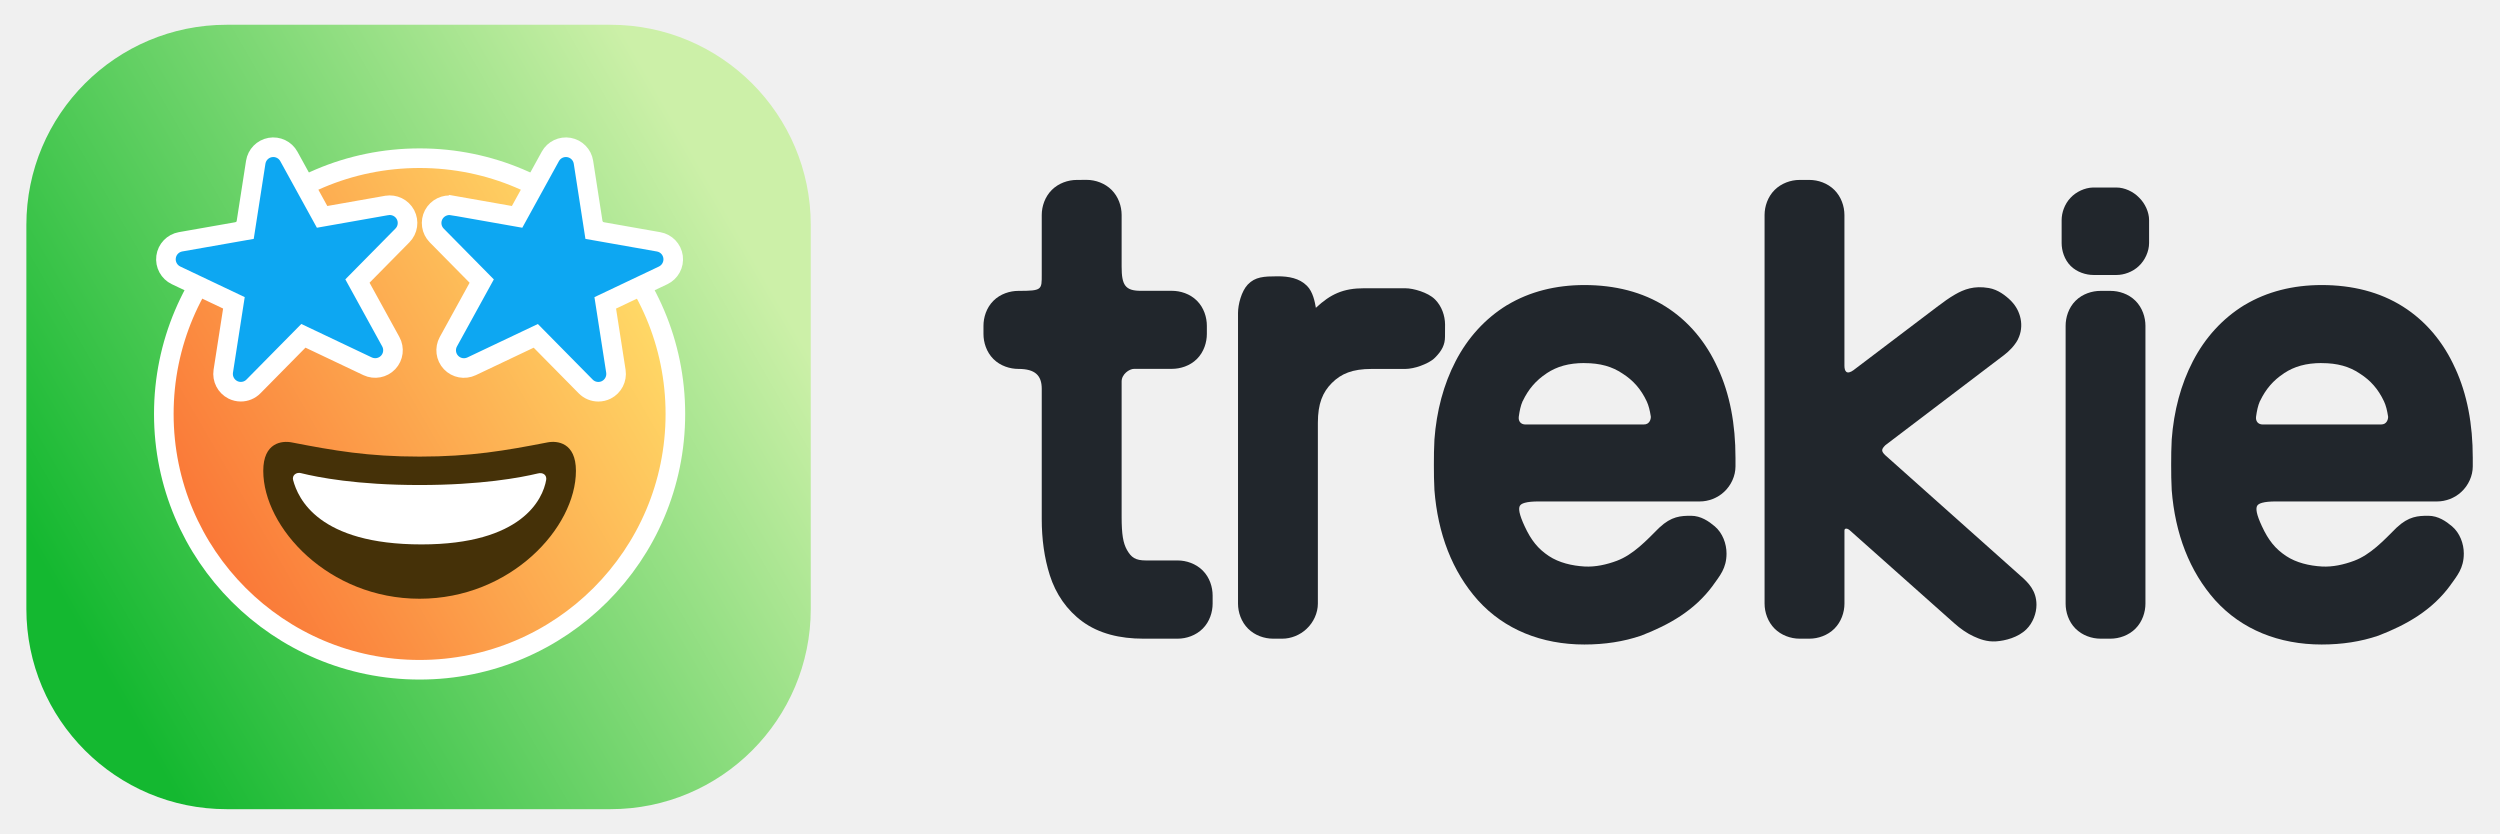
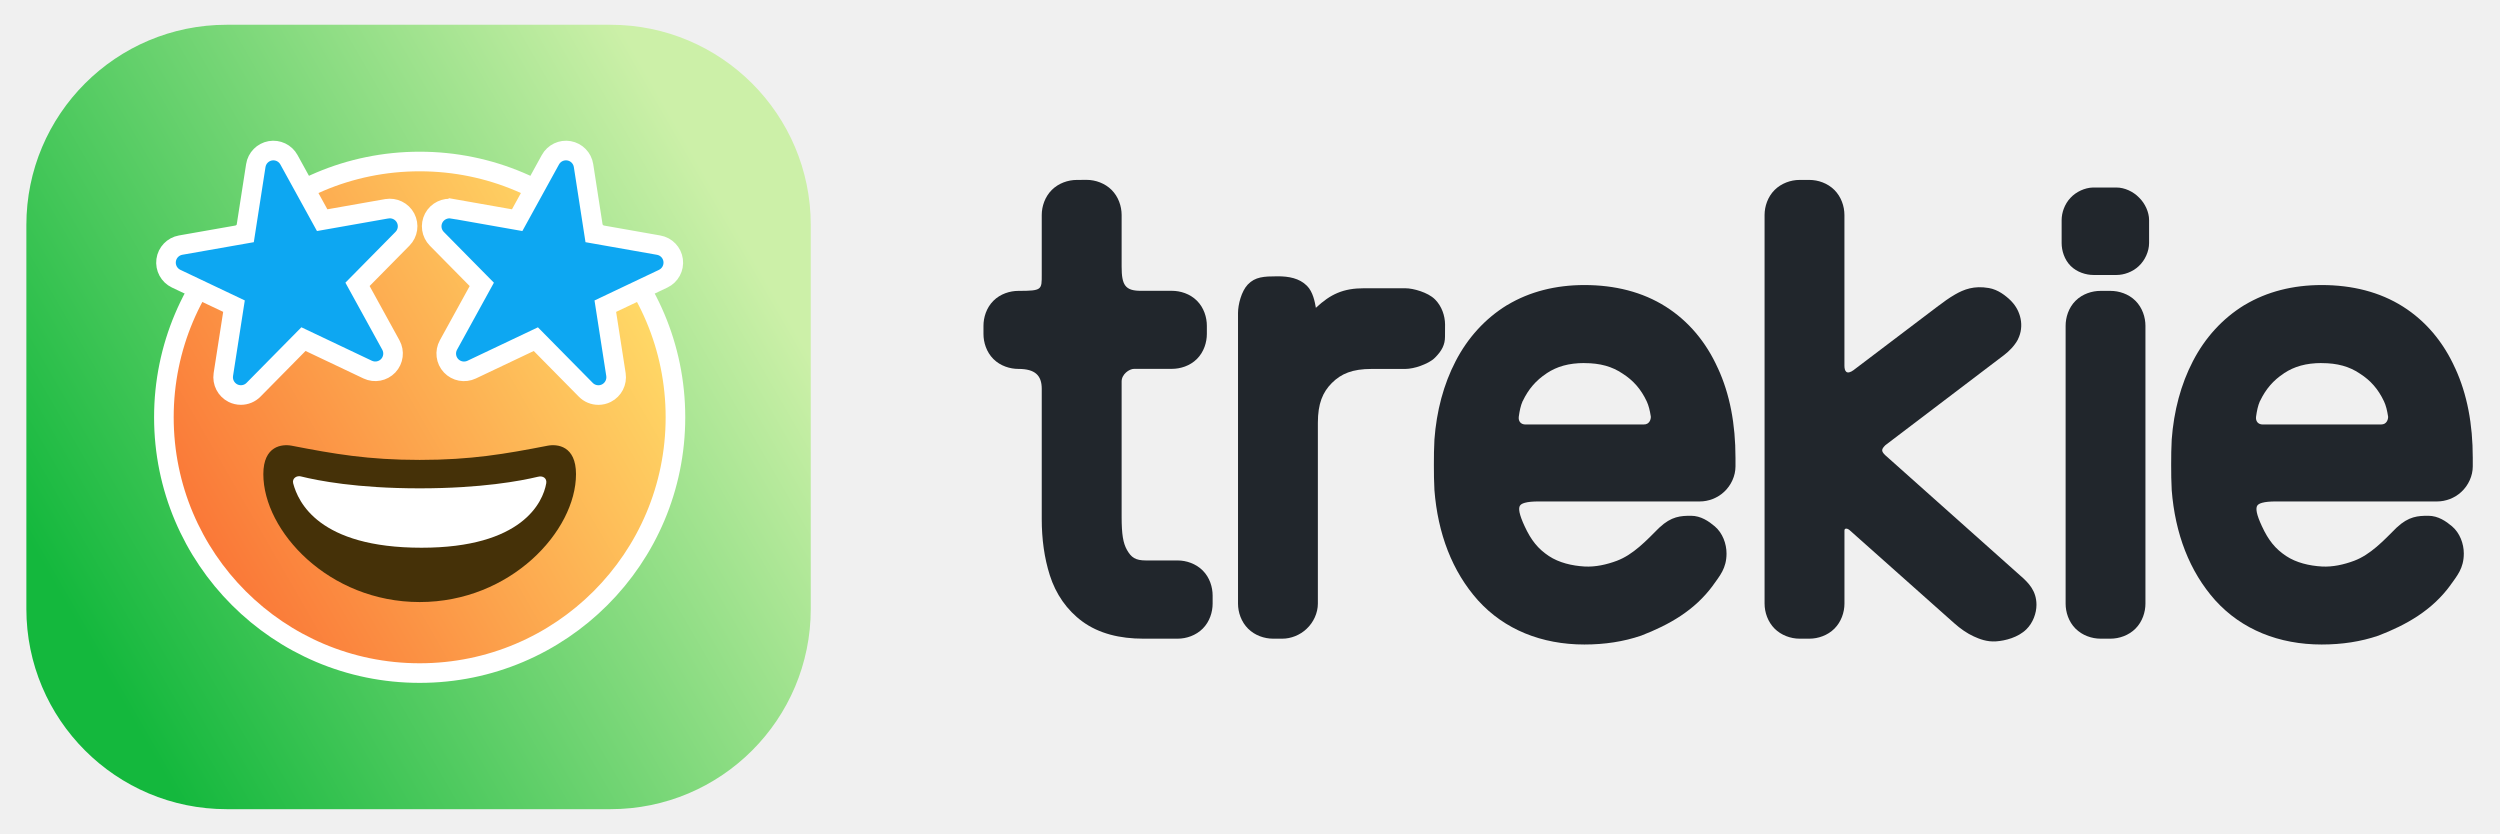
<svg xmlns="http://www.w3.org/2000/svg" xmlns:xlink="http://www.w3.org/1999/xlink" width="300" height="100" viewBox="0 0 79.375 26.458" version="1.1" id="svg5">
  <defs id="defs2">
    <rect x="223.755" y="162.305" width="120.361" height="58.945" id="rect24570" />
    <linearGradient id="linearGradient3351">
-       <stop style="stop-color:#14b830;stop-opacity:1" offset="0" id="stop3347" />
+       <stop style="stop-color:#14b83d;stop-opacity:1" offset="0" id="stop3347" />
      <stop style="stop-color:#ccf0a8;stop-opacity:1" offset="1" id="stop9214" />
    </linearGradient>
-     <linearGradient xlink:href="#linearGradient3351" id="linearGradient3353" x1="9.007" y1="18.864" x2="23.602" y2="10.438" gradientUnits="userSpaceOnUse" gradientTransform="matrix(1.450226,0,0,1.450226,-9.485206,-5.564269)" />
    <linearGradient xlink:href="#linearGradient15455" id="linearGradient15457" x1="11.212" y1="14.407" x2="19.085" y2="9.862" gradientUnits="userSpaceOnUse" gradientTransform="matrix(1.570055,0,0,1.570055,-11.09607,27.64107)" />
    <linearGradient id="linearGradient15455">
      <stop style="stop-color:#fa7938;stop-opacity:1" offset="0" id="stop15451" />
      <stop style="stop-color:#ffd866;stop-opacity:1" offset="1" id="stop15453" />
    </linearGradient>
+     <linearGradient xlink:href="#linearGradient3351" id="linearGradient3095" gradientUnits="userSpaceOnUse" gradientTransform="matrix(1.450226,0,0,1.450226,-9.485206,-5.564269)" x1="9.007" y1="18.864" x2="23.602" y2="10.438" />
+     <linearGradient xlink:href="#linearGradient3351" id="linearGradient3378" gradientUnits="userSpaceOnUse" gradientTransform="matrix(1.450226,0,0,1.450226,-9.485206,27.40219)" x1="9.007" y1="18.864" x2="23.602" y2="10.438" />
  </defs>
  <g id="layer1">
-     <rect style="fill:url(#linearGradient3353);fill-opacity:1;stroke:none;stroke-width:0.383;stroke-opacity:1" id="rect16911" width="24.905" height="24.905" x="0.837" y="0.786" rx="6.36" ry="6.36" />
-     <g id="g39580" transform="matrix(1.033503,0,0,1.033503,-0.2673342,-36.14957)">
-       <g id="g15323" transform="matrix(1.050931,0,0,1.050931,-0.6696716,-2.291284)">
-         <path fill="#ffcc4d" d="m 20.626,47.564 c 0,4.13 -3.348,7.477 -7.477,7.477 -4.13,0 -7.477,-3.348 -7.477,-7.477 0,-4.13 3.348,-7.477 7.477,-7.477 4.13,0 7.477,3.348 7.477,7.477" id="path29" style="fill:url(#linearGradient15457);fill-opacity:1;stroke:#ffffff;stroke-width:0.573;stroke-miterlimit:4;stroke-dasharray:none;stroke-opacity:1" />
-         <path fill="#664500" d="m 13.149,48.81 c -1.505,0 -2.504,-0.175 -3.739,-0.415 -0.282,-0.054 -0.831,0 -0.831,0.831 0,1.662 1.909,3.739 4.57,3.739 2.66,0 4.57,-2.077 4.57,-3.739 0,-0.831 -0.549,-0.886 -0.831,-0.831 -1.235,0.24 -2.234,0.415 -3.739,0.415 z" id="path31" style="fill:#453108;fill-opacity:1;stroke:none;stroke-width:0;stroke-miterlimit:4;stroke-dasharray:none" />
-         <path fill="#ffffff" d="m 9.688,49.295 c 0.478,0.118 1.613,0.346 3.461,0.346 1.8,0 2.95,-0.217 3.45,-0.337 0.162,-0.044 0.274,0.05 0.25,0.189 -0.096,0.557 -0.703,1.884 -3.645,1.884 -3.012,0 -3.608,-1.341 -3.752,-1.88 -0.039,-0.146 0.099,-0.24 0.235,-0.203 z" id="path33" style="stroke-width:0.415" />
-         <path fill="#e95f28" d="M 12.186,41.469 10.299,41.802 9.327,40.035 C 9.22,39.84 9,39.736 8.782,39.774 8.563,39.813 8.393,39.987 8.359,40.206 L 8.049,42.199 6.162,42.531 c -0.222,0.039 -0.394,0.218 -0.424,0.442 -0.03,0.224 0.088,0.442 0.292,0.539 l 1.691,0.803 -0.311,1.999 c -0.034,0.223 0.079,0.442 0.28,0.544 0.074,0.037 0.154,0.055 0.233,0.055 0.136,0 0.27,-0.053 0.37,-0.155 l 1.459,-1.479 1.877,0.891 c 0.204,0.096 0.446,0.051 0.601,-0.113 0.155,-0.164 0.185,-0.409 0.077,-0.606 l -0.975,-1.773 1.315,-1.333 c 0.159,-0.161 0.195,-0.406 0.09,-0.606 -0.106,-0.2 -0.329,-0.309 -0.55,-0.27 z m 1.926,0 1.887,0.333 0.972,-1.767 c 0.107,-0.195 0.327,-0.299 0.545,-0.261 0.219,0.039 0.389,0.212 0.423,0.432 l 0.309,1.993 1.887,0.333 c 0.223,0.039 0.394,0.218 0.424,0.442 0.03,0.224 -0.088,0.442 -0.292,0.539 l -1.691,0.803 0.311,1.999 c 0.034,0.223 -0.079,0.442 -0.28,0.544 -0.074,0.037 -0.154,0.055 -0.233,0.055 -0.136,0 -0.27,-0.053 -0.37,-0.155 l -1.459,-1.479 -1.877,0.891 c -0.204,0.096 -0.446,0.051 -0.601,-0.113 -0.155,-0.164 -0.185,-0.409 -0.077,-0.606 l 0.975,-1.773 -1.315,-1.333 c -0.159,-0.161 -0.195,-0.406 -0.09,-0.606 0.106,-0.2 0.33,-0.309 0.551,-0.27 z" id="path35" style="fill:#0da7f2;fill-opacity:1;stroke:#ffffff;stroke-width:0.573;stroke-miterlimit:4;stroke-dasharray:none;stroke-opacity:1" />
+     <g id="g3628">
+       <rect style="fill:url(#linearGradient3378);fill-opacity:1;stroke:none;stroke-width:0.383;stroke-opacity:1" id="rect3372" width="24.905" height="24.905" x="0.837" y="33.753" rx="6.36" ry="6.36" />
+       <g id="g3376" transform="matrix(1.033503,0,0,1.033503,-38.91992,-4.526484)">
+         <path d="m 44.405,46.426 3.824,-0.002 1.296,-3.811 c 0.143,-0.42 0.539,-0.702 0.981,-0.702 0.443,7e-6 0.838,0.282 0.981,0.701 l 1.301,3.809 3.824,-0.002 c 0.451,-6.88e-4 0.851,0.291 0.987,0.72 0.137,0.43 -0.019,0.898 -0.387,1.161 l -3.044,2.165 1.306,3.821 c 0.145,0.426 -6.58e-4,0.896 -0.36,1.166 -0.133,0.099 -0.284,0.162 -0.44,0.19 -0.267,0.047 -0.549,-0.011 -0.781,-0.175 l -3.382,-2.4 -3.379,2.404 c -0.367,0.26 -0.859,0.256 -1.22,-0.013 -0.361,-0.269 -0.506,-0.739 -0.362,-1.165 l 1.301,-3.823 -3.048,-2.162 c -0.368,-0.261 -0.524,-0.73 -0.388,-1.16 0.139,-0.43 0.541,-0.721 0.989,-0.722 z" style="fill:#0da7f2;fill-opacity:1;stroke:#ffffff;stroke-width:1.221;stroke-miterlimit:4;stroke-dasharray:none;stroke-opacity:1" id="path3374" />
      </g>
    </g>
+     <rect style="fill:url(#linearGradient3095);fill-opacity:1;stroke:none;stroke-width:0.383;stroke-opacity:1" id="rect16911" width="24.905" height="24.905" x="0.837" y="0.786" rx="6.36" ry="6.36" />
    <g aria-label="trekie" id="text10316" style="font-size:10.583px;line-height:1.25;stroke-width:0.265" transform="matrix(0.9804276,0,0,0.9804276,1.150646,-25.30423)">
      <g aria-label="trekie" id="text20552" style="font-family:Rubik;-inkscape-font-specification:Rubik;stroke-width:0.07" />
      <text xml:space="preserve" transform="scale(0.2645833)" id="text24568" style="font-size:40px;line-height:1.25;font-family:Rubik;-inkscape-font-specification:Rubik;white-space:pre;shape-inside:url(#rect24570)" />
      <path id="path1472" style="font-weight:300;-inkscape-font-specification:'Rubik Light';fill:#21262c;fill-opacity:1;stroke-width:0.073" d="m 50.135,35.04 c -0.923,0 -1.771,0.211 -2.497,0.647 0.004,-0.002 -1.44e-4,-10e-4 -0.01,0.004 a 0.133,0.133 0 0 0 -0.006,0.004 c -0.703,0.434 -1.263,1.051 -1.656,1.809 -0.39,0.751 -0.619,1.609 -0.688,2.548 a 0.133,0.133 0 0 0 0,0.01 c -2e-6,0.001 -2e-6,0.002 0,0.004 -0.014,0.221 -0.017,0.532 -0.017,0.795 0,0.263 0.003,0.575 0.017,0.796 -1.3e-5,0.003 -10e-6,0.003 0,0.006 7.5e-5,0.001 -6.7e-5,0.003 0,0.004 a 0.133,0.133 0 0 0 0,0.006 c 0.11,1.418 0.575,2.639 1.409,3.575 a 0.133,0.133 0 0 0 0.004,0.004 c 0.855,0.945 2.064,1.429 3.444,1.429 0.66,0 1.271,-0.094 1.834,-0.286 a 0.133,0.133 0 0 0 0.006,-0.002 c 0.903,-0.349 1.731,-0.813 2.331,-1.635 a 0.133,0.133 0 0 0 0,-5.04e-4 0.133,0.133 0 0 0 0,-5.04e-4 0.133,0.133 0 0 0 0,-5.04e-4 0.133,0.133 0 0 0 0,-5.04e-4 c 0.211,-0.298 0.432,-0.541 0.432,-1.022 0,-0.319 -0.129,-0.666 -0.381,-0.88 -0.194,-0.164 -0.45,-0.342 -0.769,-0.342 -0.33,0 -0.634,0.016 -1.02,0.379 a 0.133,0.133 0 0 0 -0.004,0.002 c -0.432,0.433 -0.847,0.876 -1.376,1.076 -0.337,0.126 -0.698,0.205 -1.044,0.186 -0.409,-0.023 -0.833,-0.123 -1.16,-0.34 -0.347,-0.231 -0.571,-0.502 -0.786,-0.968 -0.086,-0.185 -0.14,-0.334 -0.163,-0.445 -0.022,-0.11 -0.011,-0.173 0.01,-0.211 0.022,-0.038 0.064,-0.073 0.164,-0.1 0.1,-0.028 0.25,-0.043 0.448,-0.043 h 5.22 c 0.267,0 0.565,-0.105 0.783,-0.311 0.229,-0.211 0.368,-0.522 0.368,-0.82 V 40.633 c 0,-1.083 -0.18,-2.058 -0.57,-2.901 l -0.002,-0.002 c -0.377,-0.84 -0.95,-1.525 -1.689,-1.992 -0.748,-0.473 -1.642,-0.698 -2.63,-0.698 z m 0,2.528 c 0.517,0 0.9,0.114 1.227,0.333 a 0.133,0.133 0 0 0 0.002,0.002 c 0.011,0.007 0.011,0.008 0.006,0.004 a 0.133,0.133 0 0 0 0.004,0.002 c 0.345,0.22 0.591,0.5 0.778,0.894 0.065,0.137 0.104,0.303 0.132,0.483 a 0.133,0.133 0 0 0 0.002,0.015 c 0.003,0.01 -8.41e-4,0.095 -0.038,0.153 -0.038,0.059 -0.088,0.102 -0.199,0.102 h -3.819 c -0.162,0 -0.237,-0.113 -0.22,-0.251 0.026,-0.188 0.061,-0.361 0.124,-0.503 a 0.133,0.133 0 0 0 0.004,-0.004 c 0.189,-0.395 0.435,-0.674 0.767,-0.893 a 0.133,0.133 0 0 0 0.012,-0.01 c 0.326,-0.215 0.707,-0.329 1.22,-0.329 z" />
      <path style="font-weight:300;-inkscape-font-specification:'Rubik Light';fill:#21262c;fill-opacity:1;stroke-width:0.073" d="m 66.85,35.229 c -0.27,0 -0.583,0.094 -0.81,0.321 -0.227,0.227 -0.321,0.54 -0.321,0.81 v 8.997 c 0,0.27 0.094,0.583 0.321,0.81 0.219,0.219 0.527,0.325 0.81,0.325 h 0.321 c 0.283,0 0.591,-0.106 0.81,-0.325 0.226,-0.226 0.323,-0.539 0.323,-0.81 v -8.997 c 0,-0.27 -0.096,-0.583 -0.323,-0.81 -0.227,-0.227 -0.54,-0.321 -0.81,-0.321 z" id="path1470" />
      <path style="font-weight:300;-inkscape-font-specification:'Rubik Light';fill:#21262c;fill-opacity:1;stroke-width:0.073" d="m 40.192,34.757 c -0.435,0.002 -0.717,0.014 -0.959,0.268 -0.204,0.216 -0.315,0.645 -0.315,0.923 v 9.409 c 0,0.283 0.106,0.591 0.325,0.81 0.219,0.219 0.527,0.325 0.81,0.325 h 0.3 c 0.278,0 0.569,-0.113 0.784,-0.317 0.228,-0.21 0.367,-0.52 0.367,-0.817 v -5.858 c 0,-0.619 0.155,-0.99 0.454,-1.289 0.301,-0.301 0.666,-0.454 1.285,-0.454 h 1.089 c 0.143,0 0.337,-0.04 0.495,-0.099 0.169,-0.063 0.349,-0.144 0.471,-0.267 0.226,-0.226 0.323,-0.423 0.323,-0.679 0,-0.106 0.003,-0.296 0.002,-0.396 -0.003,-0.283 -0.106,-0.591 -0.325,-0.81 -0.123,-0.123 -0.296,-0.206 -0.471,-0.267 -0.176,-0.06 -0.353,-0.095 -0.495,-0.095 h -1.333 c -0.668,0 -1.084,0.187 -1.56,0.634 -10e-4,-0.006 -10e-4,-0.007 -0.002,-0.014 -0.03,-0.173 -0.091,-0.505 -0.286,-0.699 -0.244,-0.244 -0.584,-0.31 -0.961,-0.308 z" id="path1464" />
      <path style="font-weight:300;-inkscape-font-specification:'Rubik Light';fill:#21262c;fill-opacity:1;stroke-width:0.073" d="m 66.598,31.882 c -0.257,0.008 -0.54,0.136 -0.723,0.336 -0.19,0.201 -0.285,0.481 -0.285,0.719 v 0.744 c 3e-6,0.246 0.09,0.538 0.292,0.74 0.202,0.202 0.495,0.293 0.741,0.293 h 0.744 c 0.239,2e-6 0.517,-0.095 0.719,-0.285 0.206,-0.189 0.336,-0.484 0.336,-0.748 v -0.744 c 0,-0.257 -0.129,-0.54 -0.325,-0.73 -0.19,-0.197 -0.473,-0.325 -0.73,-0.325 h -0.744 c -0.008,0 -0.016,-2.52e-4 -0.025,0 z" id="path1462" />
      <path style="font-weight:300;-inkscape-font-specification:'Rubik Light';fill:#21262c;fill-opacity:1;stroke-width:0.073" d="m 57.101,31.636 c -0.285,-5.3e-5 -0.593,0.112 -0.806,0.325 -0.219,0.219 -0.325,0.527 -0.325,0.81 v 12.586 c -3e-6,0.283 0.106,0.591 0.325,0.81 0.213,0.213 0.521,0.325 0.806,0.325 h 0.321 c 0.283,0 0.591,-0.106 0.81,-0.325 0.219,-0.219 0.325,-0.527 0.325,-0.81 v -2.37 c 0,-0.079 0.096,-0.084 0.195,0.016 l 3.357,2.986 c 0.204,0.182 0.426,0.336 0.638,0.431 0.184,0.083 0.42,0.18 0.723,0.159 0.296,-0.021 0.712,-0.127 0.98,-0.392 0.21,-0.208 0.325,-0.516 0.325,-0.792 8e-6,-0.459 -0.265,-0.71 -0.476,-0.905 -0.004,-0.003 -0.008,-0.005 -0.012,-0.008 l -0.002,-0.002 -4.413,-3.935 c -0.13,-0.13 -0.121,-0.187 0.01,-0.319 l 3.848,-2.922 c 0.158,-0.12 0.334,-0.296 0.444,-0.501 v -5.15e-4 -5.15e-4 -5.15e-4 -5.16e-4 -5.15e-4 -5.15e-4 -5.17e-4 -5.14e-4 c 0.217,-0.431 0.088,-0.927 -0.211,-1.233 v -5.16e-4 -5.15e-4 -5.15e-4 -5.17e-4 c -0.187,-0.187 -0.434,-0.376 -0.73,-0.427 -0.479,-0.083 -0.803,0.041 -1.098,0.211 -0.199,0.115 -0.384,0.251 -0.522,0.357 v -0.002 l -2.752,2.085 c -5e-6,6.73e-4 -5e-6,0.001 0,0.002 -0.243,0.177 -0.305,0.033 -0.305,-0.139 v -4.88 c 0,-0.283 -0.106,-0.591 -0.325,-0.81 -0.219,-0.219 -0.527,-0.325 -0.81,-0.325 z" id="path1460" />
      <path style="font-weight:300;-inkscape-font-specification:'Rubik Light';fill:#21262c;fill-opacity:1;stroke-width:0.073" d="m 33.697,31.636 c -0.283,0 -0.591,0.106 -0.81,0.325 -0.219,0.219 -0.325,0.527 -0.325,0.81 v 1.928 c 0,0.491 0.017,0.53 -0.756,0.53 -0.27,0 -0.583,0.094 -0.81,0.321 -0.227,0.227 -0.321,0.54 -0.321,0.81 v 0.265 c 0,0.27 0.094,0.583 0.321,0.81 0.227,0.227 0.54,0.321 0.81,0.321 0.54,0 0.756,0.21 0.756,0.644 v 4.218 c 0,0.653 0.084,1.26 0.261,1.819 0.192,0.607 0.553,1.131 1.054,1.498 0.535,0.392 1.215,0.557 1.973,0.557 h 1.115 c 0.283,0 0.591,-0.106 0.81,-0.325 0.227,-0.227 0.321,-0.54 0.321,-0.81 v -0.263 c 3e-6,-0.27 -0.094,-0.583 -0.321,-0.81 -0.219,-0.219 -0.528,-0.325 -0.81,-0.325 h -1.022 c -0.354,0 -0.481,-0.097 -0.623,-0.344 -0.121,-0.219 -0.171,-0.492 -0.171,-1.075 v -4.379 c 0,-0.231 0.245,-0.407 0.405,-0.407 h 1.224 c 0.27,0 0.583,-0.094 0.81,-0.321 0.227,-0.227 0.321,-0.54 0.321,-0.81 v -0.265 c 0,-0.27 -0.094,-0.583 -0.321,-0.81 -0.227,-0.227 -0.54,-0.321 -0.81,-0.321 H 35.772 c -0.509,0 -0.623,-0.186 -0.623,-0.785 v -1.673 c 0,-0.283 -0.106,-0.591 -0.325,-0.81 -0.213,-0.213 -0.521,-0.325 -0.806,-0.325 z" id="path39665" />
      <path id="path1992" style="font-weight:300;-inkscape-font-specification:'Rubik Light';fill:#21262c;fill-opacity:1;stroke-width:0.073" d="m 74.011,35.04 c -0.923,0 -1.771,0.211 -2.497,0.647 0.004,-0.002 -1.43e-4,-10e-4 -0.01,0.004 a 0.133,0.133 0 0 0 -0.006,0.004 c -0.703,0.434 -1.263,1.051 -1.656,1.809 -0.39,0.751 -0.619,1.609 -0.688,2.548 a 0.133,0.133 0 0 0 0,0.01 c -3e-6,0.001 -3e-6,0.002 0,0.004 -0.014,0.221 -0.017,0.532 -0.017,0.795 0,0.263 0.003,0.575 0.017,0.796 -1.4e-5,0.003 -1.2e-5,0.003 0,0.006 7.4e-5,0.001 -6.8e-5,0.003 0,0.004 a 0.133,0.133 0 0 0 0,0.006 c 0.11,1.418 0.575,2.639 1.409,3.575 a 0.133,0.133 0 0 0 0.004,0.004 c 0.855,0.945 2.064,1.429 3.444,1.429 0.66,0 1.271,-0.094 1.834,-0.286 a 0.133,0.133 0 0 0 0.006,-0.002 c 0.903,-0.349 1.731,-0.813 2.331,-1.635 a 0.133,0.133 0 0 0 0,-5.04e-4 0.133,0.133 0 0 0 0,-5.04e-4 0.133,0.133 0 0 0 0,-5.04e-4 0.133,0.133 0 0 0 0,-5.04e-4 c 0.211,-0.298 0.432,-0.541 0.432,-1.022 0,-0.319 -0.129,-0.666 -0.381,-0.88 -0.194,-0.164 -0.45,-0.342 -0.769,-0.342 -0.33,0 -0.634,0.016 -1.02,0.379 a 0.133,0.133 0 0 0 -0.004,0.002 c -0.432,0.433 -0.847,0.876 -1.376,1.076 -0.337,0.126 -0.698,0.205 -1.044,0.186 -0.409,-0.023 -0.833,-0.123 -1.16,-0.34 -0.347,-0.231 -0.571,-0.502 -0.786,-0.968 -0.086,-0.185 -0.141,-0.334 -0.163,-0.445 -0.022,-0.11 -0.011,-0.173 0.01,-0.211 0.022,-0.038 0.064,-0.073 0.164,-0.1 0.1,-0.028 0.25,-0.043 0.448,-0.043 h 5.22 c 0.267,0 0.565,-0.105 0.783,-0.311 0.229,-0.211 0.368,-0.522 0.368,-0.82 V 40.633 c 0,-1.083 -0.18,-2.058 -0.57,-2.901 l -0.002,-0.002 c -0.377,-0.84 -0.95,-1.525 -1.689,-1.992 -0.748,-0.473 -1.642,-0.698 -2.63,-0.698 z m 0,2.528 c 0.517,0 0.9,0.114 1.227,0.333 a 0.133,0.133 0 0 0 0.002,0.002 c 0.011,0.007 0.011,0.008 0.006,0.004 a 0.133,0.133 0 0 0 0.004,0.002 c 0.345,0.22 0.591,0.5 0.778,0.894 0.065,0.137 0.104,0.303 0.132,0.483 a 0.133,0.133 0 0 0 0.002,0.015 c 0.003,0.01 -8.41e-4,0.095 -0.038,0.153 -0.038,0.059 -0.088,0.102 -0.199,0.102 h -3.819 c -0.162,0 -0.237,-0.113 -0.22,-0.251 0.026,-0.188 0.061,-0.361 0.124,-0.503 a 0.133,0.133 0 0 0 0.004,-0.004 c 0.189,-0.395 0.435,-0.674 0.767,-0.893 a 0.133,0.133 0 0 0 0.012,-0.01 c 0.326,-0.215 0.707,-0.329 1.22,-0.329 z" />
    </g>
+     <g id="g15323" transform="matrix(1.08614,0,0,1.08614,-0.9572139,-38.41248)">
+       <path fill="#ffcc4d" d="m 20.626,47.564 c 0,4.13 -3.348,7.477 -7.477,7.477 -4.13,0 -7.477,-3.348 -7.477,-7.477 0,-4.13 3.348,-7.477 7.477,-7.477 4.13,0 7.477,3.348 7.477,7.477" id="path29" style="fill:url(#linearGradient15457);fill-opacity:1;stroke:#ffffff;stroke-width:0.573;stroke-miterlimit:4;stroke-dasharray:none;stroke-opacity:1" />
+       <path fill="#664500" d="m 13.149,48.81 c -1.505,0 -2.504,-0.175 -3.739,-0.415 -0.282,-0.054 -0.831,0 -0.831,0.831 0,1.662 1.909,3.739 4.57,3.739 2.66,0 4.57,-2.077 4.57,-3.739 0,-0.831 -0.549,-0.886 -0.831,-0.831 -1.235,0.24 -2.234,0.415 -3.739,0.415 z" id="path31" style="fill:#453108;fill-opacity:1;stroke:none;stroke-width:0;stroke-miterlimit:4;stroke-dasharray:none" />
+       <path fill="#ffffff" d="m 9.688,49.295 c 0.478,0.118 1.613,0.346 3.461,0.346 1.8,0 2.95,-0.217 3.45,-0.337 0.162,-0.044 0.274,0.05 0.25,0.189 -0.096,0.557 -0.703,1.884 -3.645,1.884 -3.012,0 -3.608,-1.341 -3.752,-1.88 -0.039,-0.146 0.099,-0.24 0.235,-0.203 z" id="path33" style="stroke-width:0.415" />
+       <path fill="#e95f28" d="M 12.186,41.469 10.299,41.802 9.327,40.035 C 9.22,39.84 9,39.736 8.782,39.774 8.563,39.813 8.393,39.987 8.359,40.206 L 8.049,42.199 6.162,42.531 c -0.222,0.039 -0.394,0.218 -0.424,0.442 -0.03,0.224 0.088,0.442 0.292,0.539 l 1.691,0.803 -0.311,1.999 c -0.034,0.223 0.079,0.442 0.28,0.544 0.074,0.037 0.154,0.055 0.233,0.055 0.136,0 0.27,-0.053 0.37,-0.155 l 1.459,-1.479 1.877,0.891 c 0.204,0.096 0.446,0.051 0.601,-0.113 0.155,-0.164 0.185,-0.409 0.077,-0.606 l -0.975,-1.773 1.315,-1.333 c 0.159,-0.161 0.195,-0.406 0.09,-0.606 -0.106,-0.2 -0.329,-0.309 -0.55,-0.27 z m 1.926,0 1.887,0.333 0.972,-1.767 c 0.107,-0.195 0.327,-0.299 0.545,-0.261 0.219,0.039 0.389,0.212 0.423,0.432 l 0.309,1.993 1.887,0.333 c 0.223,0.039 0.394,0.218 0.424,0.442 0.03,0.224 -0.088,0.442 -0.292,0.539 l -1.691,0.803 0.311,1.999 c 0.034,0.223 -0.079,0.442 -0.28,0.544 -0.074,0.037 -0.154,0.055 -0.233,0.055 -0.136,0 -0.27,-0.053 -0.37,-0.155 l -1.459,-1.479 -1.877,0.891 c -0.204,0.096 -0.446,0.051 -0.601,-0.113 -0.155,-0.164 -0.185,-0.409 -0.077,-0.606 l 0.975,-1.773 -1.315,-1.333 c -0.159,-0.161 -0.195,-0.406 -0.09,-0.606 0.106,-0.2 0.33,-0.309 0.551,-0.27 z" id="path35" style="fill:#0da7f2;fill-opacity:1;stroke:#ffffff;stroke-width:0.573;stroke-miterlimit:4;stroke-dasharray:none;stroke-opacity:1" />
+     </g>
  </g>
</svg>
